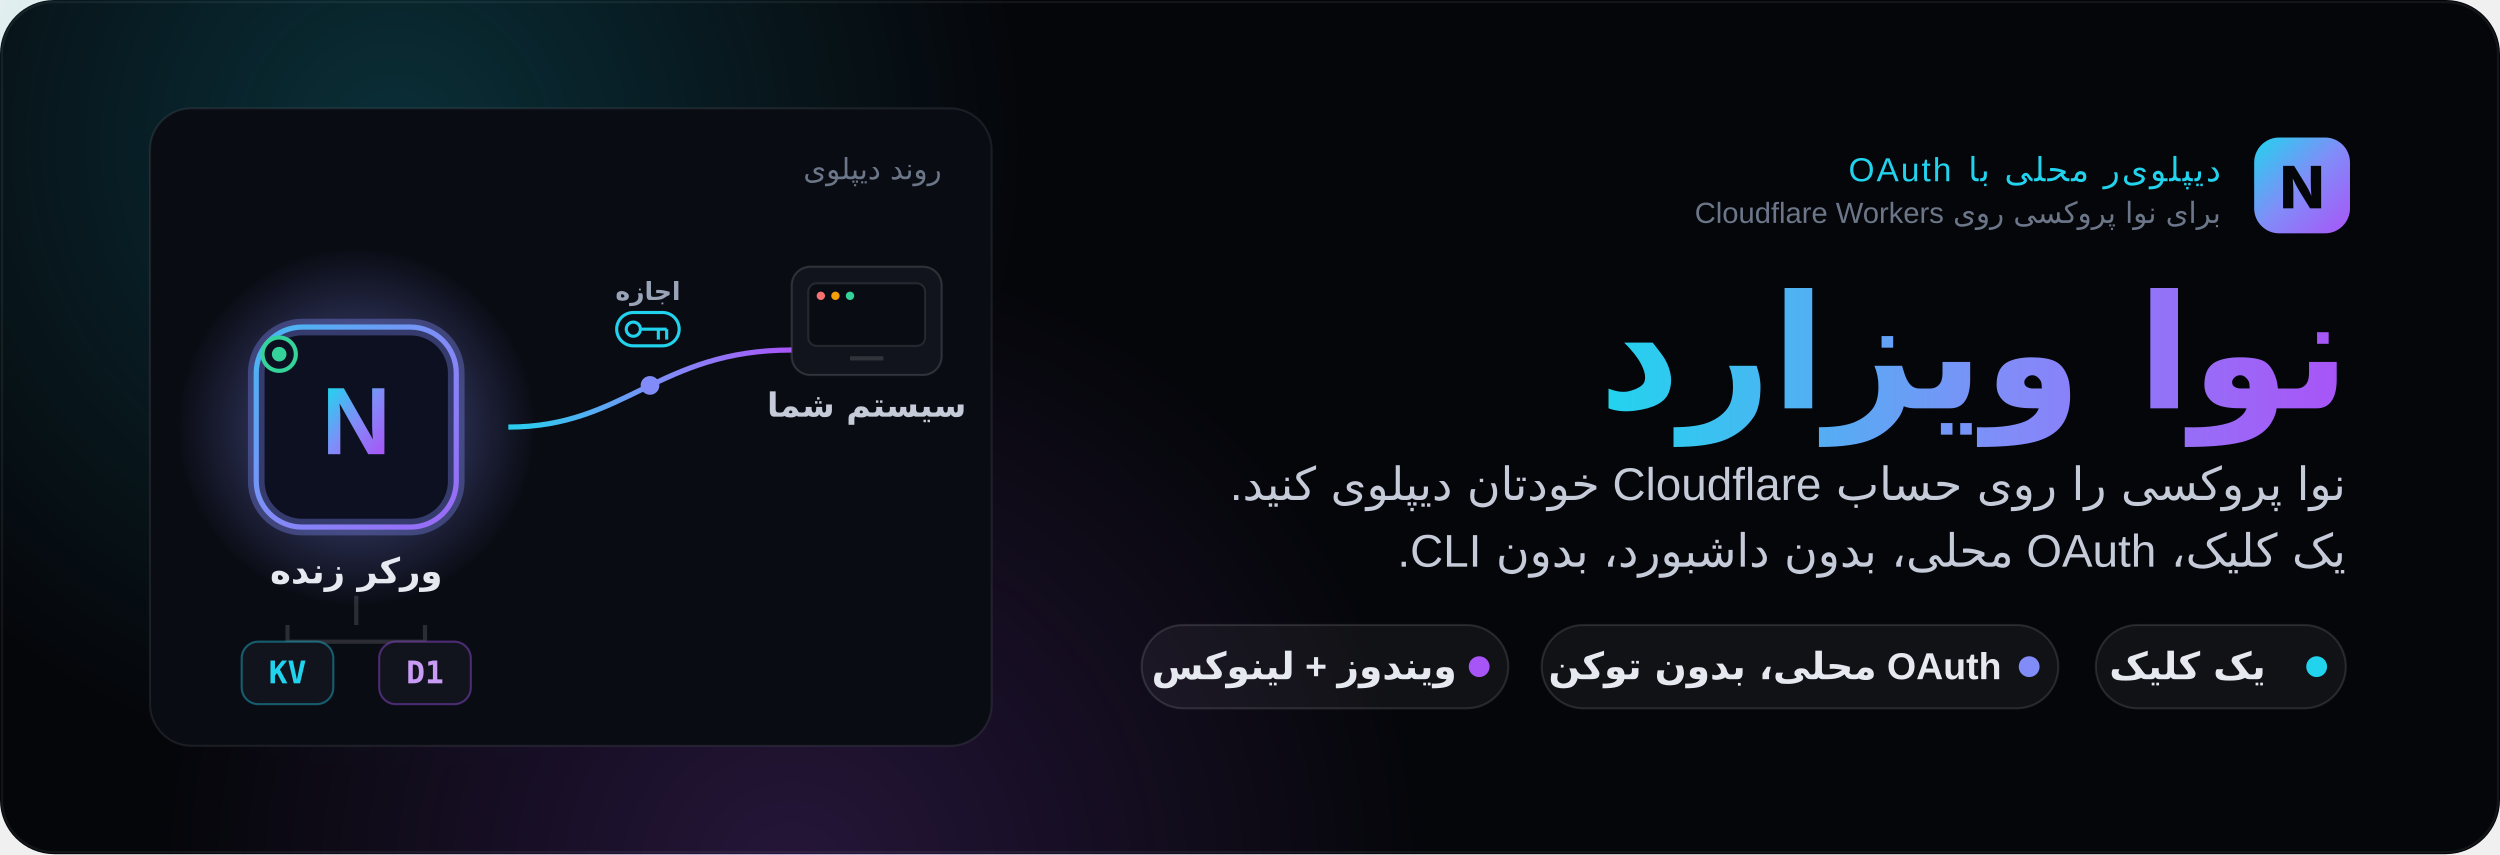
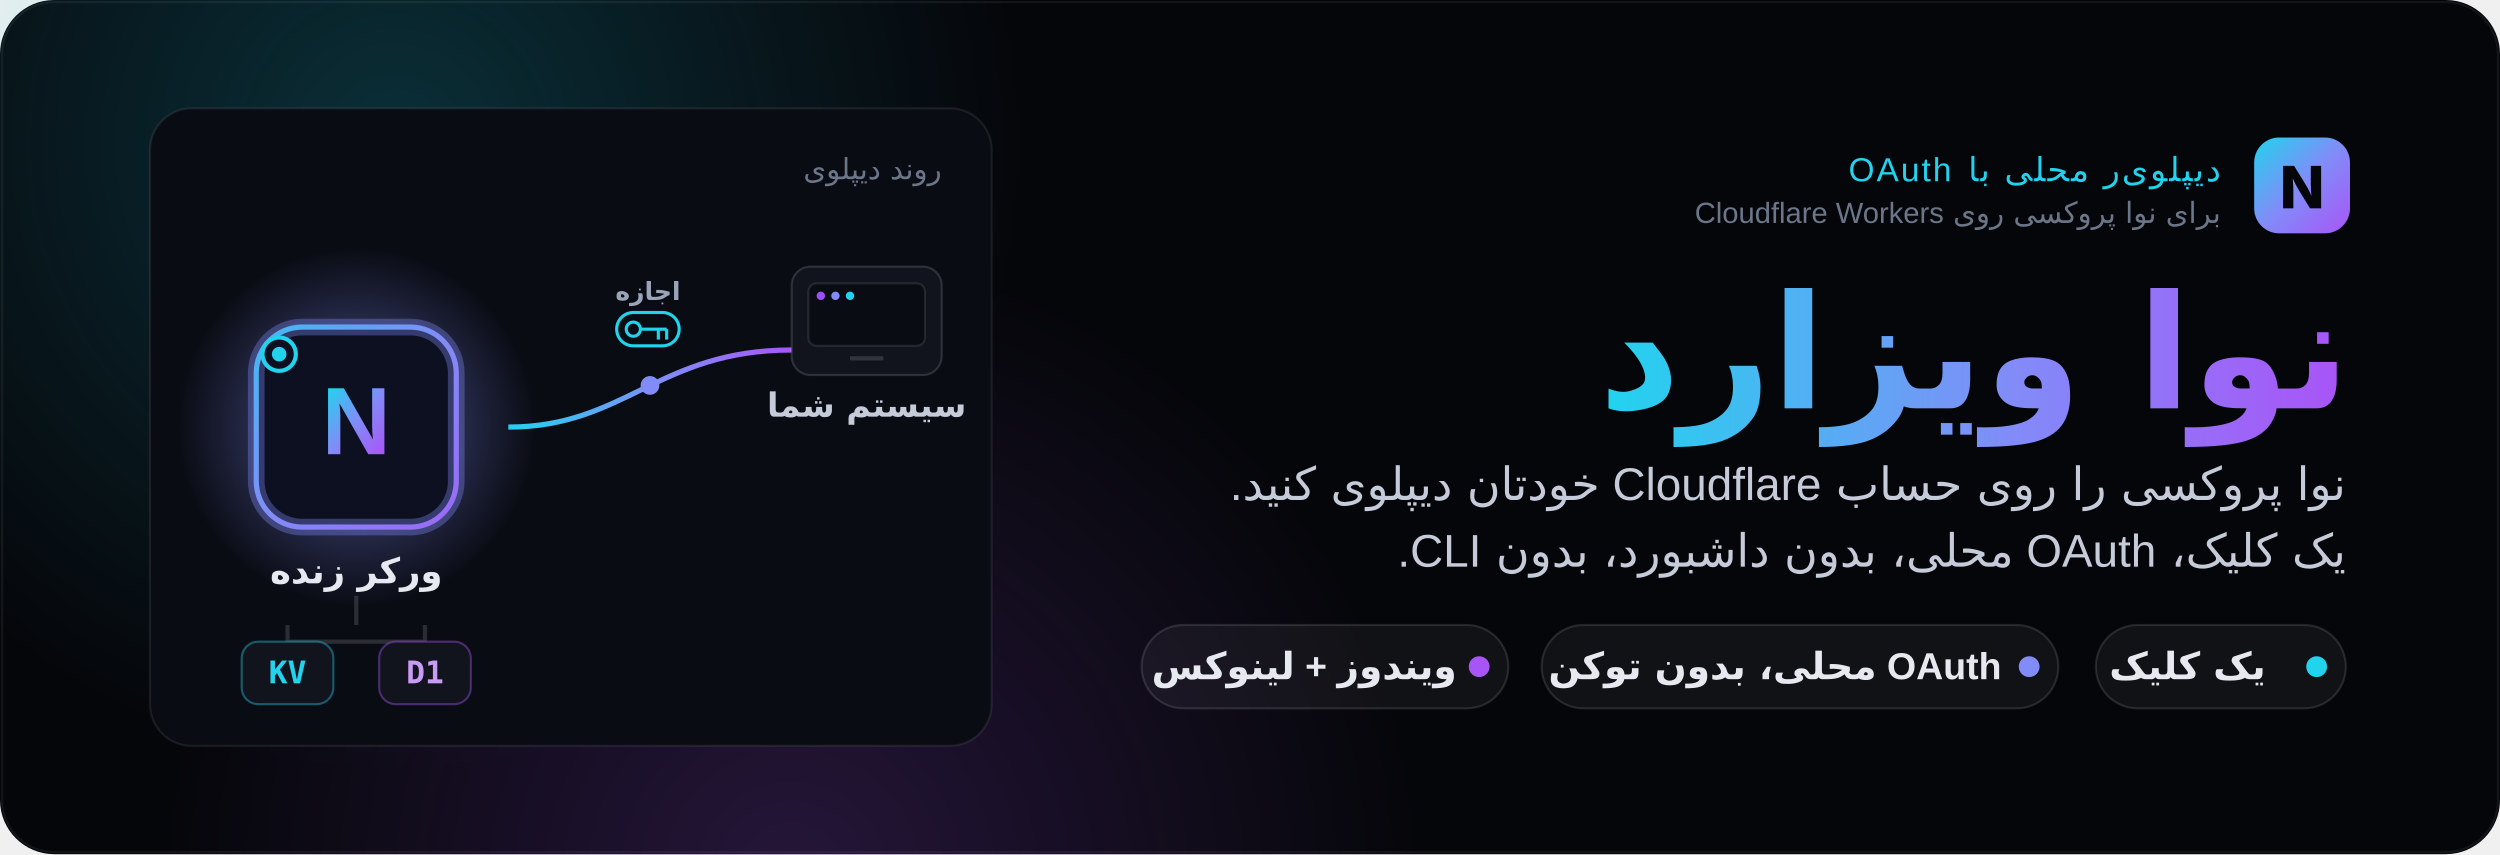
<svg xmlns="http://www.w3.org/2000/svg" width="1200" height="410" viewBox="0 0 1200 410" role="img" aria-labelledby="heroTitle heroDesc" direction="rtl">
  <defs>
    <linearGradient id="grad" x1="0" y1="0" x2="1" y2="1">
      <stop offset="0" stop-color="#22d3ee" />
      <stop offset="0.5" stop-color="#818cf8" />
      <stop offset="1" stop-color="#a855f7" />
    </linearGradient>
    <linearGradient id="gradH" x1="0" y1="0" x2="1" y2="0">
      <stop offset="0" stop-color="#22d3ee" />
      <stop offset="0.55" stop-color="#818cf8" />
      <stop offset="1" stop-color="#a855f7" />
    </linearGradient>
    <radialGradient id="glowCyan" cx="0.5" cy="0.5" r="0.5">
      <stop offset="0" stop-color="#22d3ee" stop-opacity="0.20" />
      <stop offset="1" stop-color="#22d3ee" stop-opacity="0" />
    </radialGradient>
    <radialGradient id="glowViolet" cx="0.5" cy="0.5" r="0.5">
      <stop offset="0" stop-color="#a855f7" stop-opacity="0.20" />
      <stop offset="1" stop-color="#a855f7" stop-opacity="0" />
    </radialGradient>
    <radialGradient id="nodeGlow" cx="0.5" cy="0.5" r="0.5">
      <stop offset="0" stop-color="#818cf8" stop-opacity="0.55" />
      <stop offset="1" stop-color="#818cf8" stop-opacity="0" />
    </radialGradient>
  </defs>
  <rect width="1200" height="410" rx="26" fill="#05060a" />
  <rect x="1" y="1" width="1198" height="408" rx="25" fill="none" stroke="#ffffff" stroke-opacity="0.06" />
  <circle cx="190" cy="70" r="300" fill="url(#glowCyan)" />
  <circle cx="380" cy="420" r="300" fill="url(#glowViolet)" />
  <g font-family="Vazirmatn,Tahoma,'Segoe UI',Arial,sans-serif">
    <rect x="1082" y="66" width="46" height="46" rx="12" fill="url(#grad)" />
    <text x="1105" y="100" text-anchor="middle" direction="ltr" font-family="-apple-system,BlinkMacSystemFont,Segoe UI,sans-serif" font-size="28" font-weight="800" fill="#05060a">N</text>
    <text x="1066" y="87" text-anchor="start" font-size="16" letter-spacing="1" fill="#22d3ee">دیپلوی‌ر محلی با ⁦OAuth⁩</text>
    <text x="1066" y="107" text-anchor="start" font-size="14" fill="#6b7688">برای نوا پروکسی روی ⁦Cloudflare Workers⁩</text>
    <text x="1128" y="196" text-anchor="start" font-size="76" font-weight="800" fill="url(#gradH)">نوا ویزارد</text>
    <text x="1126" y="240" text-anchor="start" font-size="22" font-weight="500" fill="#c5cbd8">نوا پروکسی را روی حساب ⁦Cloudflare⁩ خودتان دیپلوی کنید.</text>
    <text x="1126" y="272" text-anchor="start" font-size="22" font-weight="500" fill="#c5cbd8">یک کلیک، ⁦OAuth⁩ محلی، بدون داشبورد، بدون ⁦CLI⁩.</text>
    <g font-size="18" font-weight="600">
      <g>
        <rect x="1006" y="300" width="120" height="40" rx="20" fill="#ffffff" fill-opacity="0.05" stroke="#ffffff" stroke-opacity="0.12" />
        <circle cx="1112" cy="320" r="5" fill="#22d3ee" />
        <text x="1050" y="326" text-anchor="middle" fill="#e6e9f0">یک کلیک</text>
      </g>
      <g>
        <rect x="740" y="300" width="248" height="40" rx="20" fill="#ffffff" fill-opacity="0.05" stroke="#ffffff" stroke-opacity="0.12" />
        <circle cx="974" cy="320" r="5" fill="#818cf8" />
        <text x="852" y="326" text-anchor="middle" fill="#e6e9f0">⁦OAuth⁩ محلی، بدون توکن</text>
      </g>
      <g>
        <rect x="548" y="300" width="176" height="40" rx="20" fill="#ffffff" fill-opacity="0.05" stroke="#ffffff" stroke-opacity="0.12" />
        <circle cx="710" cy="320" r="5" fill="#a855f7" />
        <text x="626" y="326" text-anchor="middle" fill="#e6e9f0">ویندوز + لینوکس</text>
      </g>
    </g>
  </g>
  <g transform="translate(72 0)" font-family="Vazirmatn,Tahoma,'Segoe UI',Arial,sans-serif">
    <rect x="0" y="52" width="404" height="306" rx="20" fill="#0a0c14" stroke="#ffffff" stroke-opacity="0.08" />
    <text x="380" y="86" text-anchor="start" font-size="14" fill="#6b7688">روند دیپلوی</text>
    <path d="M308 168 C 244 168 228 205 172 205" fill="none" stroke="url(#gradH)" stroke-width="2.5" />
    <circle cx="240" cy="185" r="4.5" fill="#818cf8" />
    <g transform="translate(224 150)">
      <rect x="0" y="0" width="30" height="16" rx="8" fill="#0a0c14" stroke="#22d3ee" stroke-width="1.5" />
      <circle cx="8" cy="8" r="3.4" fill="none" stroke="#22d3ee" stroke-width="1.5" />
      <path d="M12 8 H24 M20 8 V13 M24 8 V13" stroke="#22d3ee" stroke-width="1.5" fill="none" />
      <text x="15" y="-6" text-anchor="middle" font-size="12" font-weight="600" fill="#9aa4b8">اجازه</text>
    </g>
    <g transform="translate(308 128)">
      <rect x="0" y="0" width="72" height="52" rx="9" fill="#11141d" stroke="#ffffff" stroke-opacity="0.14" />
      <rect x="8" y="8" width="56" height="30" rx="4" fill="#0a0c14" stroke="#ffffff" stroke-opacity="0.10" />
-       <circle cx="14" cy="14" r="2" fill="#f87171" />
-       <circle cx="21" cy="14" r="2" fill="#f59e0b" />
-       <circle cx="28" cy="14" r="2" fill="#34d399" />
+       <circle cx="14" cy="14" r="2" fill="#9d4efb" />
+       <circle cx="21" cy="14" r="2" fill="#818cf8" />
+       <circle cx="28" cy="14" r="2" fill="#22d3ee" />
      <path d="M28 44 H44" stroke="#ffffff" stroke-opacity="0.14" stroke-width="2" />
      <text x="36" y="72" text-anchor="middle" font-size="16" font-weight="600" fill="#c5cbd8">سیستم شما</text>
    </g>
    <g transform="translate(24 130)">
      <circle cx="75" cy="75" r="86" fill="url(#nodeGlow)" />
      <rect x="27" y="27" width="96" height="96" rx="22" fill="#0d1020" stroke="url(#grad)" stroke-width="2.5" />
      <rect x="27" y="27" width="96" height="96" rx="22" fill="none" stroke="#818cf8" stroke-opacity="0.35" stroke-width="8" />
      <text x="75" y="88" text-anchor="middle" direction="ltr" font-size="46" font-weight="800" fill="url(#grad)">N</text>
-       <circle cx="38" cy="40" r="8" fill="#0d1020" stroke="#34d399" stroke-width="2" />
-       <circle cx="38" cy="40" r="3.5" fill="#34d399" />
+       <circle cx="38" cy="40" r="8" fill="#0d1020" stroke="#22d3ee" stroke-width="2" />
+       <circle cx="38" cy="40" r="3.5" fill="#22d3ee" />
      <text x="75" y="150" text-anchor="middle" font-size="17" font-weight="700" fill="#e6e9f0">ورکر زنده</text>
    </g>
    <g transform="translate(24 300)">
      <path d="M75 0 V-14" stroke="#ffffff" stroke-opacity="0.14" stroke-width="2" />
      <path d="M42 8 H108 M42 8 V0 M108 8 V0" stroke="#ffffff" stroke-opacity="0.14" stroke-width="2" fill="none" />
      <g transform="translate(20 8)">
        <rect x="0" y="0" width="44" height="30" rx="8" fill="#11141d" stroke="#22d3ee" stroke-opacity="0.4" />
        <text x="22" y="20" text-anchor="middle" direction="ltr" font-family="ui-monospace,SFMono-Regular,Menlo,monospace" font-size="15" font-weight="700" fill="#22d3ee">KV</text>
      </g>
      <g transform="translate(86 8)">
        <rect x="0" y="0" width="44" height="30" rx="8" fill="#11141d" stroke="#a855f7" stroke-opacity="0.4" />
        <text x="22" y="20" text-anchor="middle" direction="ltr" font-family="ui-monospace,SFMono-Regular,Menlo,monospace" font-size="15" font-weight="700" fill="#c89bf5">D1</text>
      </g>
    </g>
  </g>
</svg>
